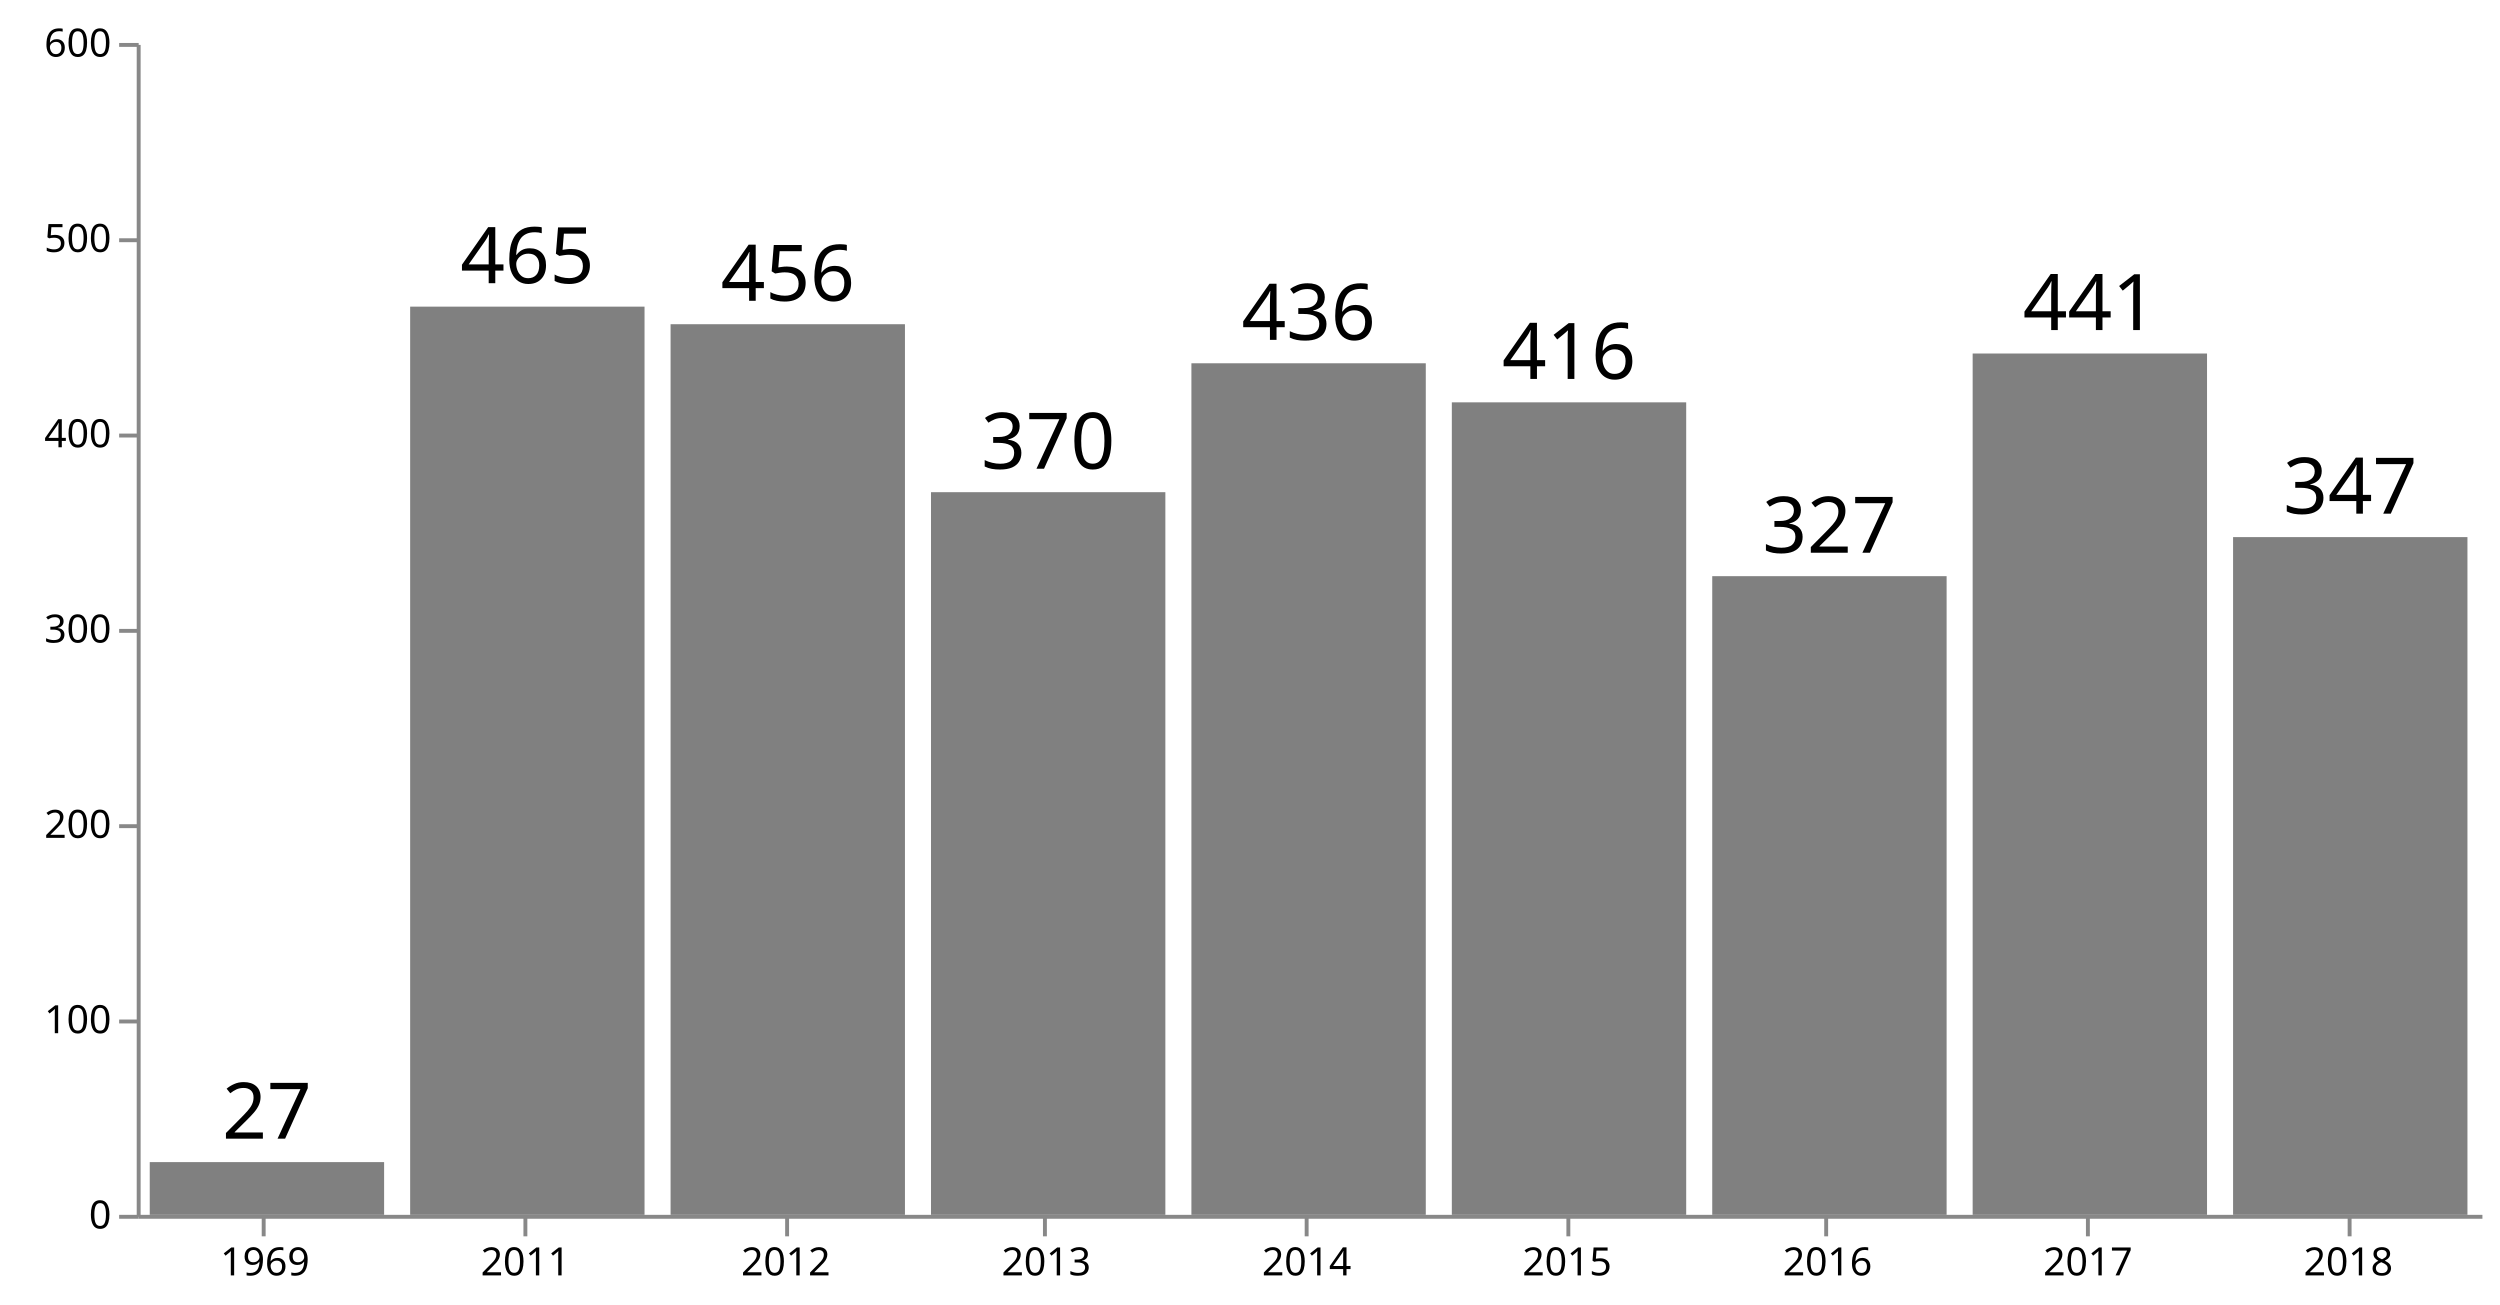
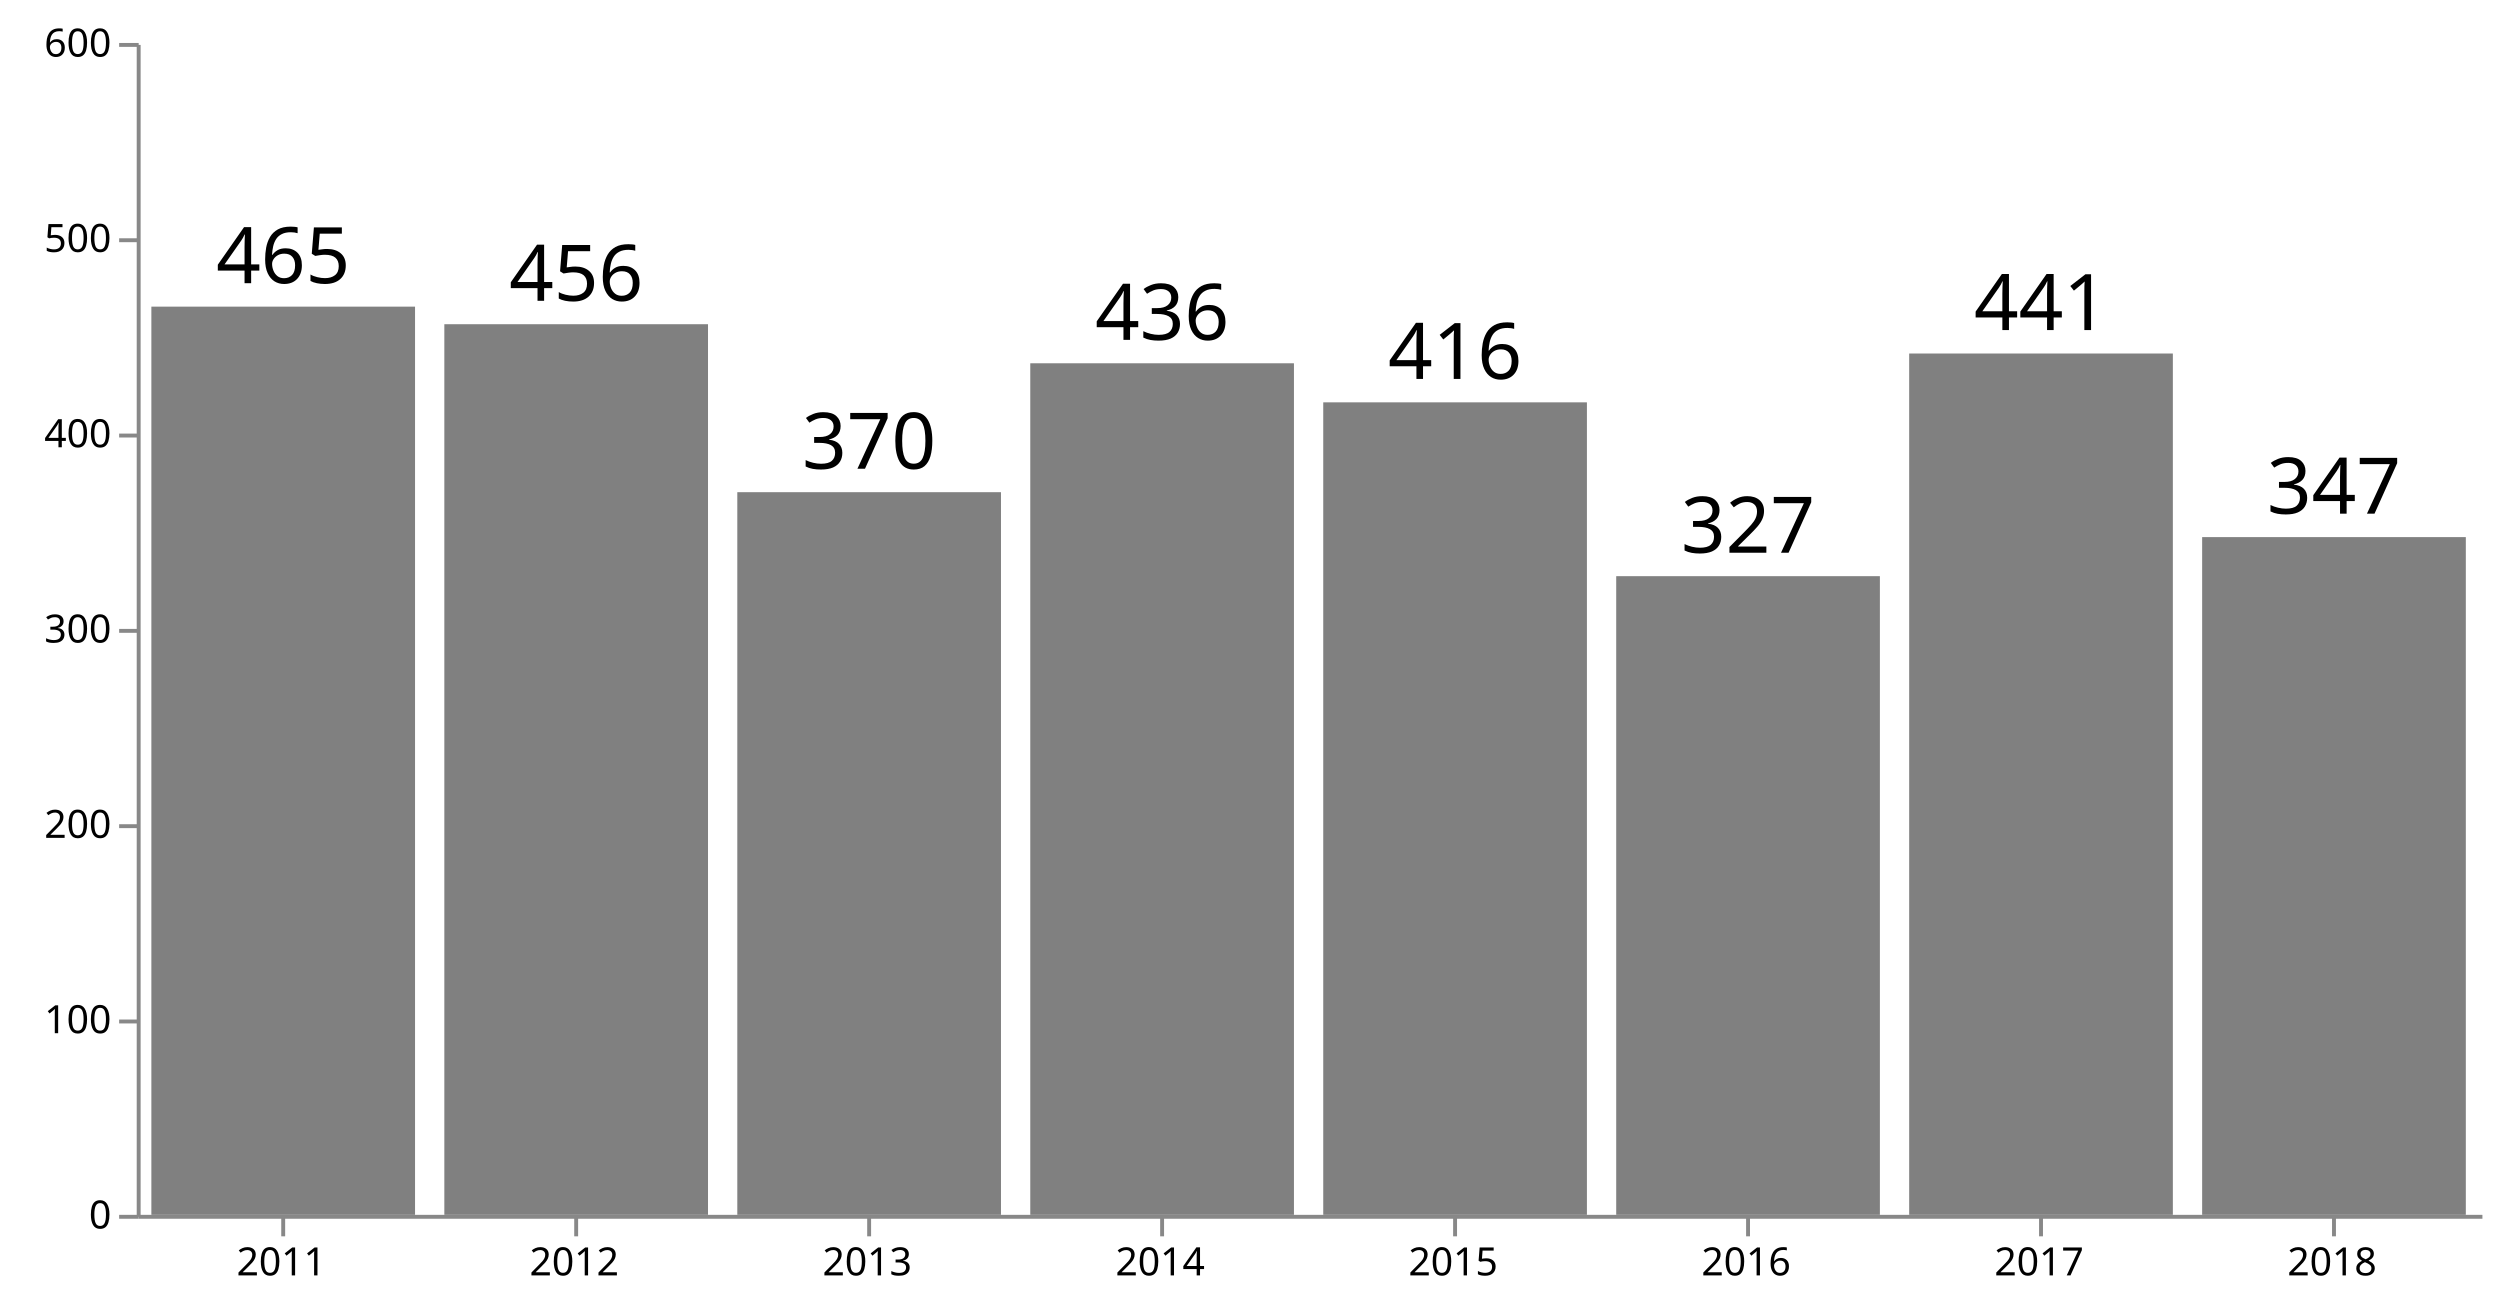
<svg xmlns="http://www.w3.org/2000/svg" class="marks" width="640" height="334" viewBox="0 0 640 334" version="1.1">
  <g transform="translate(35,11)">
    <g class="mark-group role-frame root">
      <g transform="translate(0,0)">
        <path class="background" d="M0.5,0.5h600v300h-600Z" style="fill: none; stroke: #ddd; stroke-opacity: 0;" />
        <g>
          <g class="mark-rect role-mark layer_0_marks">
-             <path d="M536.667,126.5h60v173.5h-60Z" style="fill: gray;" />
-             <path d="M470,79.5h60v220.5h-60Z" style="fill: gray;" />
-             <path d="M403.333,136.5h60v163.5h-60Z" style="fill: gray;" />
-             <path d="M336.667,92h60v208h-60Z" style="fill: gray;" />
-             <path d="M270,82h60v218h-60Z" style="fill: gray;" />
-             <path d="M203.333,115h60v185h-60Z" style="fill: gray;" />
-             <path d="M136.667,72h60v228h-60Z" style="fill: gray;" />
-             <path d="M70,67.5h60v232.5h-60Z" style="fill: gray;" />
-             <path d="M3.333,286.5h60v13.5h-60Z" style="fill: gray;" />
+             <path d="M528.75,126.5h67.5v173.5h-67.5Z" style="fill: gray;" />
+             <path d="M453.75,79.5h67.5v220.5h-67.5Z" style="fill: gray;" />
+             <path d="M378.75,136.5h67.5v163.5h-67.5Z" style="fill: gray;" />
+             <path d="M303.75,92h67.5v208h-67.5Z" style="fill: gray;" />
+             <path d="M228.75,82h67.5v218h-67.5Z" style="fill: gray;" />
+             <path d="M153.75,115h67.5v185h-67.5Z" style="fill: gray;" />
+             <path d="M78.75,72h67.5v228h-67.5Z" style="fill: gray;" />
+             <path d="M3.75,67.5h67.5v232.5h-67.5Z" style="fill: gray;" />
          </g>
          <g class="mark-text role-mark layer_1_marks">
-             <text text-anchor="middle" transform="translate(566.6667,120.5)" style="font: 20px sans-serif; fill: black;">347</text>
-             <text text-anchor="middle" transform="translate(500,73.5)" style="font: 20px sans-serif; fill: black;">441</text>
-             <text text-anchor="middle" transform="translate(433.3333,130.5)" style="font: 20px sans-serif; fill: black;">327</text>
-             <text text-anchor="middle" transform="translate(366.6667,86)" style="font: 20px sans-serif; fill: black;">416</text>
-             <text text-anchor="middle" transform="translate(300,76)" style="font: 20px sans-serif; fill: black;">436</text>
-             <text text-anchor="middle" transform="translate(233.3333,109)" style="font: 20px sans-serif; fill: black;">370</text>
-             <text text-anchor="middle" transform="translate(166.6667,66)" style="font: 20px sans-serif; fill: black;">456</text>
-             <text text-anchor="middle" transform="translate(100,61.5)" style="font: 20px sans-serif; fill: black;">465</text>
-             <text text-anchor="middle" transform="translate(33.33333,280.5)" style="font: 20px sans-serif; fill: black;">27</text>
+             <text text-anchor="middle" transform="translate(562.5,120.5)" style="font: 20px sans-serif; fill: black;">347</text>
+             <text text-anchor="middle" transform="translate(487.5,73.5)" style="font: 20px sans-serif; fill: black;">441</text>
+             <text text-anchor="middle" transform="translate(412.5,130.5)" style="font: 20px sans-serif; fill: black;">327</text>
+             <text text-anchor="middle" transform="translate(337.5,86)" style="font: 20px sans-serif; fill: black;">416</text>
+             <text text-anchor="middle" transform="translate(262.5,76)" style="font: 20px sans-serif; fill: black;">436</text>
+             <text text-anchor="middle" transform="translate(187.5,109)" style="font: 20px sans-serif; fill: black;">370</text>
+             <text text-anchor="middle" transform="translate(112.5,66)" style="font: 20px sans-serif; fill: black;">456</text>
+             <text text-anchor="middle" transform="translate(37.5,61.5)" style="font: 20px sans-serif; fill: black;">465</text>
          </g>
          <g class="mark-group role-axis">
            <g transform="translate(0.5,300.5)">
              <path class="background" d="M0,0h0v0h0Z" style="pointer-events: none; fill: none;" />
              <g>
                <g class="mark-rule role-axis-tick" style="pointer-events: none;">
-                   <line transform="translate(32,0)" x2="0" y2="5" style="fill: none; stroke: #888; stroke-width: 1; opacity: 1;" />
-                   <line transform="translate(99,0)" x2="0" y2="5" style="fill: none; stroke: #888; stroke-width: 1; opacity: 1;" />
-                   <line transform="translate(166,0)" x2="0" y2="5" style="fill: none; stroke: #888; stroke-width: 1; opacity: 1;" />
-                   <line transform="translate(232,0)" x2="0" y2="5" style="fill: none; stroke: #888; stroke-width: 1; opacity: 1;" />
-                   <line transform="translate(299,0)" x2="0" y2="5" style="fill: none; stroke: #888; stroke-width: 1; opacity: 1;" />
-                   <line transform="translate(366,0)" x2="0" y2="5" style="fill: none; stroke: #888; stroke-width: 1; opacity: 1;" />
-                   <line transform="translate(432,0)" x2="0" y2="5" style="fill: none; stroke: #888; stroke-width: 1; opacity: 1;" />
-                   <line transform="translate(499,0)" x2="0" y2="5" style="fill: none; stroke: #888; stroke-width: 1; opacity: 1;" />
-                   <line transform="translate(566,0)" x2="0" y2="5" style="fill: none; stroke: #888; stroke-width: 1; opacity: 1;" />
+                   <line transform="translate(37,0)" x2="0" y2="5" style="fill: none; stroke: #888; stroke-width: 1; opacity: 1;" />
+                   <line transform="translate(112,0)" x2="0" y2="5" style="fill: none; stroke: #888; stroke-width: 1; opacity: 1;" />
+                   <line transform="translate(187,0)" x2="0" y2="5" style="fill: none; stroke: #888; stroke-width: 1; opacity: 1;" />
+                   <line transform="translate(262,0)" x2="0" y2="5" style="fill: none; stroke: #888; stroke-width: 1; opacity: 1;" />
+                   <line transform="translate(337,0)" x2="0" y2="5" style="fill: none; stroke: #888; stroke-width: 1; opacity: 1;" />
+                   <line transform="translate(412,0)" x2="0" y2="5" style="fill: none; stroke: #888; stroke-width: 1; opacity: 1;" />
+                   <line transform="translate(487,0)" x2="0" y2="5" style="fill: none; stroke: #888; stroke-width: 1; opacity: 1;" />
+                   <line transform="translate(562,0)" x2="0" y2="5" style="fill: none; stroke: #888; stroke-width: 1; opacity: 1;" />
                </g>
                <g class="mark-text role-axis-label" style="pointer-events: none;">
-                   <text text-anchor="middle" transform="translate(32.33333,15)" style="font: 10px sans-serif; fill: #000; opacity: 1;">1969</text>
-                   <text text-anchor="middle" transform="translate(99,15)" style="font: 10px sans-serif; fill: #000; opacity: 1;">2011</text>
-                   <text text-anchor="middle" transform="translate(165.6667,15)" style="font: 10px sans-serif; fill: #000; opacity: 1;">2012</text>
-                   <text text-anchor="middle" transform="translate(232.3333,15)" style="font: 10px sans-serif; fill: #000; opacity: 1;">2013</text>
-                   <text text-anchor="middle" transform="translate(299,15)" style="font: 10px sans-serif; fill: #000; opacity: 1;">2014</text>
-                   <text text-anchor="middle" transform="translate(365.6667,15)" style="font: 10px sans-serif; fill: #000; opacity: 1;">2015</text>
-                   <text text-anchor="middle" transform="translate(432.3333,15)" style="font: 10px sans-serif; fill: #000; opacity: 1;">2016</text>
-                   <text text-anchor="middle" transform="translate(499,15)" style="font: 10px sans-serif; fill: #000; opacity: 1;">2017</text>
-                   <text text-anchor="middle" transform="translate(565.6667,15)" style="font: 10px sans-serif; fill: #000; opacity: 1;">2018</text>
+                   <text text-anchor="middle" transform="translate(36.5,15)" style="font: 10px sans-serif; fill: #000; opacity: 1;">2011</text>
+                   <text text-anchor="middle" transform="translate(111.5,15)" style="font: 10px sans-serif; fill: #000; opacity: 1;">2012</text>
+                   <text text-anchor="middle" transform="translate(186.5,15)" style="font: 10px sans-serif; fill: #000; opacity: 1;">2013</text>
+                   <text text-anchor="middle" transform="translate(261.5,15)" style="font: 10px sans-serif; fill: #000; opacity: 1;">2014</text>
+                   <text text-anchor="middle" transform="translate(336.5,15)" style="font: 10px sans-serif; fill: #000; opacity: 1;">2015</text>
+                   <text text-anchor="middle" transform="translate(411.5,15)" style="font: 10px sans-serif; fill: #000; opacity: 1;">2016</text>
+                   <text text-anchor="middle" transform="translate(486.5,15)" style="font: 10px sans-serif; fill: #000; opacity: 1;">2017</text>
+                   <text text-anchor="middle" transform="translate(561.5,15)" style="font: 10px sans-serif; fill: #000; opacity: 1;">2018</text>
                </g>
                <g class="mark-rule role-axis-domain" style="pointer-events: none;">
                  <line transform="translate(0,0)" x2="600" y2="0" style="fill: none; stroke: #888; stroke-width: 1; opacity: 1;" />
                </g>
              </g>
            </g>
          </g>
          <g class="mark-group role-axis">
            <g transform="translate(0.5,0.5)">
              <path class="background" d="M0,0h0v0h0Z" style="pointer-events: none; fill: none;" />
              <g>
                <g class="mark-rule role-axis-tick" style="pointer-events: none;">
                  <line transform="translate(0,300)" x2="-5" y2="0" style="fill: none; stroke: #888; stroke-width: 1; opacity: 1;" />
                  <line transform="translate(0,250)" x2="-5" y2="0" style="fill: none; stroke: #888; stroke-width: 1; opacity: 1;" />
                  <line transform="translate(0,200)" x2="-5" y2="0" style="fill: none; stroke: #888; stroke-width: 1; opacity: 1;" />
                  <line transform="translate(0,150)" x2="-5" y2="0" style="fill: none; stroke: #888; stroke-width: 1; opacity: 1;" />
                  <line transform="translate(0,100)" x2="-5" y2="0" style="fill: none; stroke: #888; stroke-width: 1; opacity: 1;" />
                  <line transform="translate(0,50)" x2="-5" y2="0" style="fill: none; stroke: #888; stroke-width: 1; opacity: 1;" />
                  <line transform="translate(0,0)" x2="-5" y2="0" style="fill: none; stroke: #888; stroke-width: 1; opacity: 1;" />
                </g>
                <g class="mark-text role-axis-label" style="pointer-events: none;">
                  <text text-anchor="end" transform="translate(-7,303)" style="font: 10px sans-serif; fill: #000; opacity: 1;">0</text>
                  <text text-anchor="end" transform="translate(-7,253)" style="font: 10px sans-serif; fill: #000; opacity: 1;">100</text>
                  <text text-anchor="end" transform="translate(-7,203)" style="font: 10px sans-serif; fill: #000; opacity: 1;">200</text>
                  <text text-anchor="end" transform="translate(-7,153)" style="font: 10px sans-serif; fill: #000; opacity: 1;">300</text>
                  <text text-anchor="end" transform="translate(-7,103)" style="font: 10px sans-serif; fill: #000; opacity: 1;">400</text>
                  <text text-anchor="end" transform="translate(-7,53)" style="font: 10px sans-serif; fill: #000; opacity: 1;">500</text>
                  <text text-anchor="end" transform="translate(-7,3)" style="font: 10px sans-serif; fill: #000; opacity: 1;">600</text>
                </g>
                <g class="mark-rule role-axis-domain" style="pointer-events: none;">
                  <line transform="translate(0,300)" x2="0" y2="-300" style="fill: none; stroke: #888; stroke-width: 1; opacity: 1;" />
                </g>
              </g>
            </g>
          </g>
        </g>
      </g>
    </g>
  </g>
</svg>
